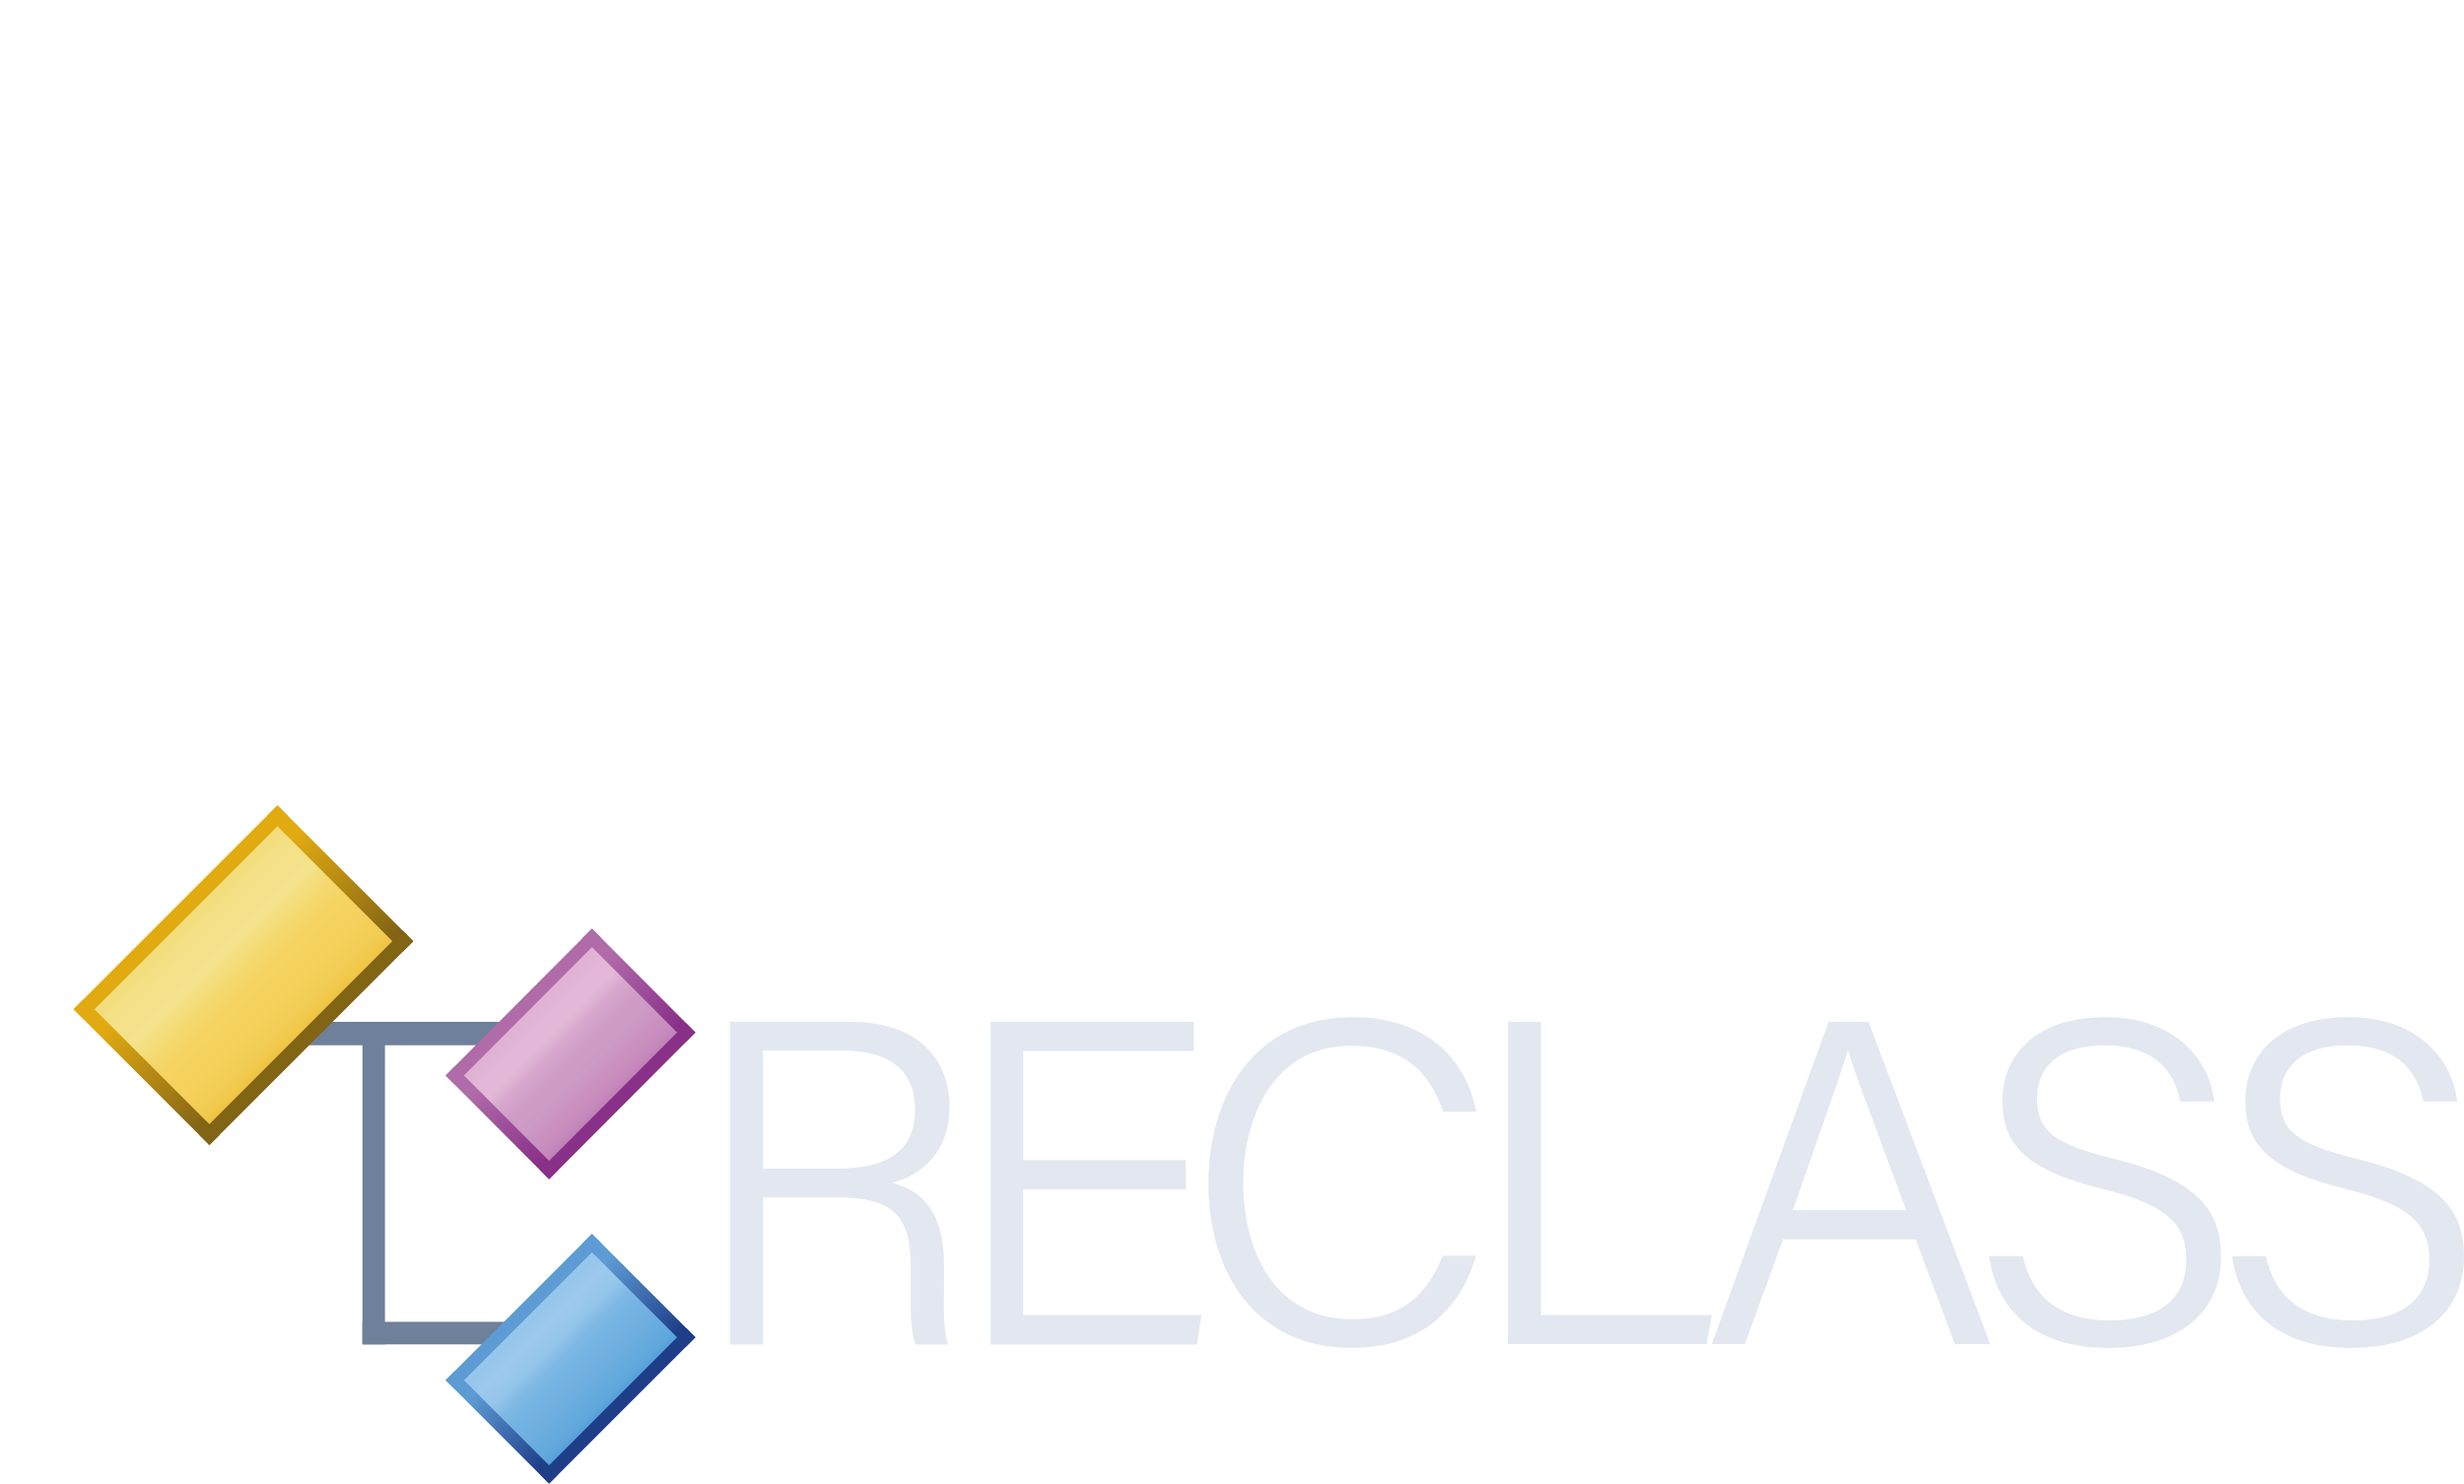
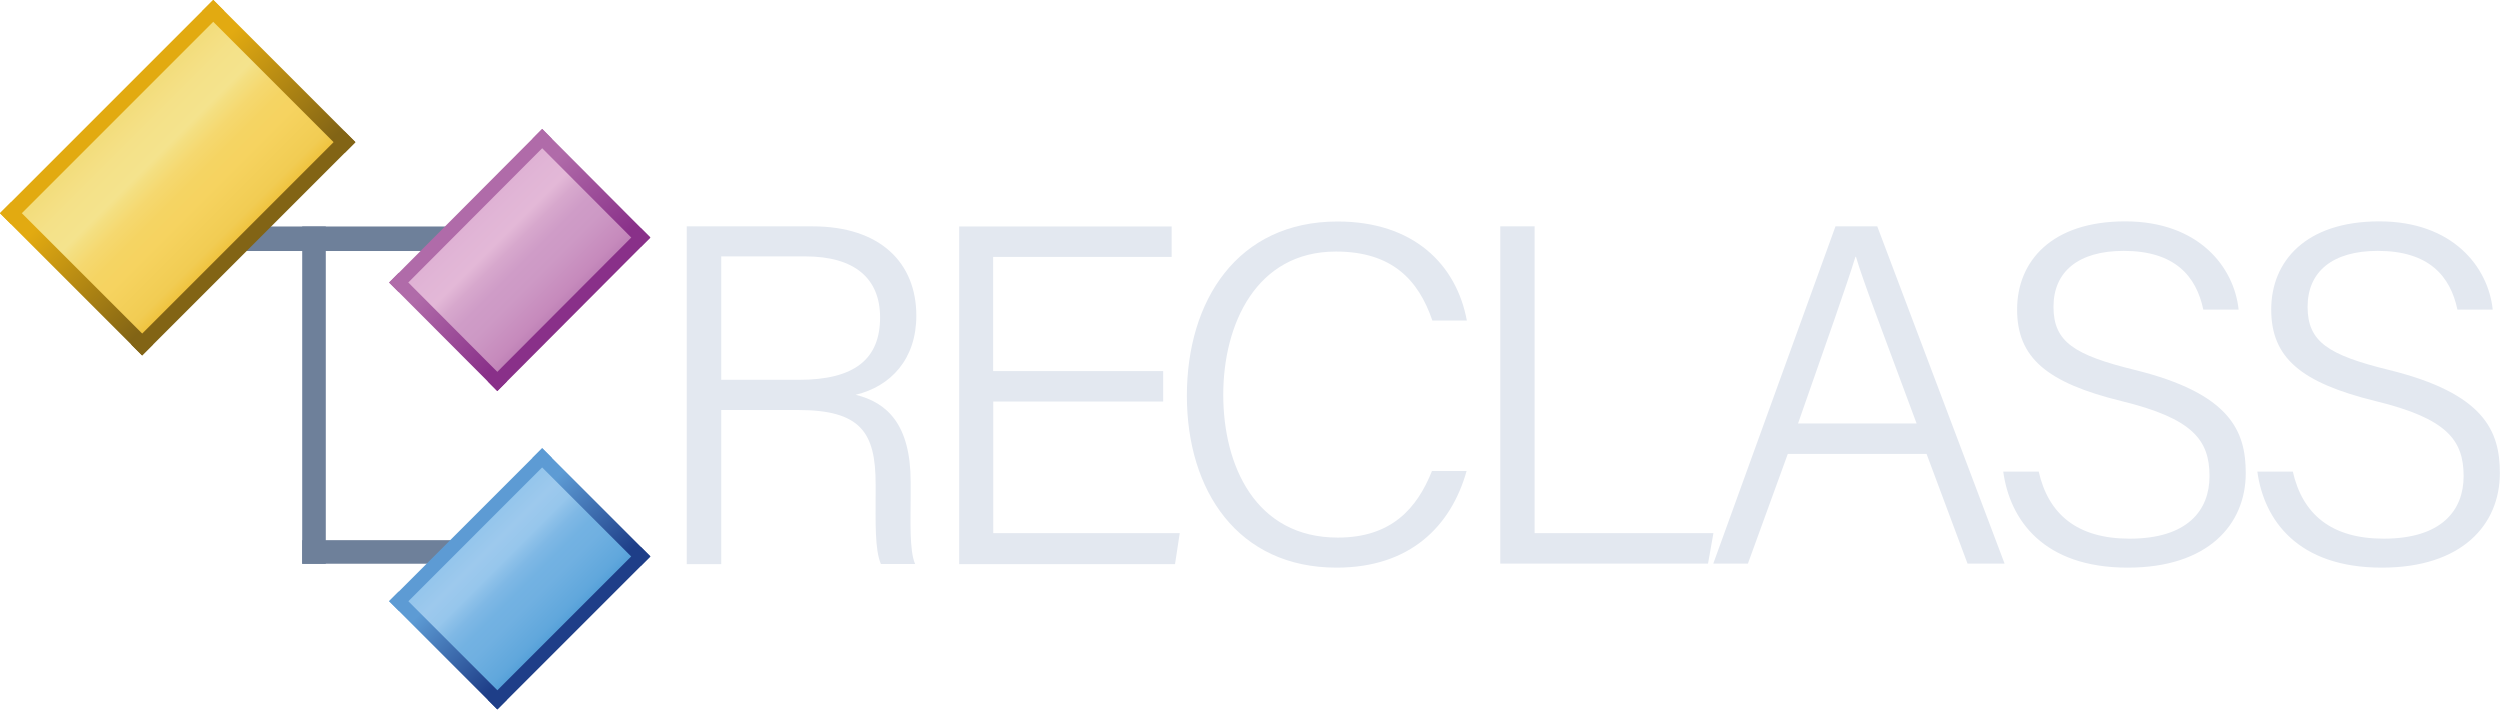
- <svg xmlns="http://www.w3.org/2000/svg" xmlns:xlink="http://www.w3.org/1999/xlink" id="Ebene_1" data-name="Ebene 1" viewBox="0 0 547.42 329.68">
+ <svg xmlns="http://www.w3.org/2000/svg" xmlns:xlink="http://www.w3.org/1999/xlink" id="Ebene_1" data-name="Ebene 1" viewBox="0 0 185.55 52.66">
  <defs>
    <style>
      .cls-1 {
        fill: url(#Unbenannter_Verlauf_130-2);
      }

      .cls-2 {
        fill: url(#Unbenannter_Verlauf_236-2);
      }

      .cls-3 {
        fill: url(#Unbenannter_Verlauf_225-2);
      }

      .cls-4 {
        fill: #5d9bd4;
      }

      .cls-5 {
        fill: #e3e8f0;
      }

      .cls-6 {
        fill: #1e3e88;
      }

      .cls-7 {
        fill: #6e809a;
      }

      .cls-8 {
        fill: url(#Unbenannter_Verlauf_225);
      }

      .cls-9 {
        fill: url(#Unbenannter_Verlauf_236);
      }

      .cls-10 {
        fill: url(#Unbenannter_Verlauf_130);
      }

      .cls-11 {
        fill: url(#Unbenannter_Verlauf_170);
      }

      .cls-12 {
        fill: url(#Unbenannter_Verlauf_161);
      }

      .cls-13 {
        fill: url(#Unbenannter_Verlauf_183);
      }

      .cls-14 {
        fill: #b06ba9;
      }

      .cls-15 {
        fill: #826415;
      }

      .cls-16 {
        fill: #e2aa11;
      }

      .cls-17 {
        fill: #893089;
      }
    </style>
-     <linearGradient id="Unbenannter_Verlauf_161" data-name="Unbenannter Verlauf 161" x1="40.12" y1="202.76" x2="68.03" y2="230.67" gradientTransform="translate(169.08 25.24) rotate(45)" gradientUnits="userSpaceOnUse">
+     <linearGradient id="Unbenannter_Verlauf_161" data-name="Unbenannter Verlauf 161" x1="8.31" y1="8.31" x2="18.06" y2="18.06" gradientTransform="translate(13.19 -5.46) rotate(45)" gradientUnits="userSpaceOnUse">
      <stop offset="0" stop-color="#f3db78" />
      <stop offset=".19" stop-color="#f4e188" />
      <stop offset=".34" stop-color="#f4e38d" />
      <stop offset=".38" stop-color="#f4df81" />
      <stop offset=".47" stop-color="#f5d86f" />
      <stop offset=".57" stop-color="#f5d463" />
      <stop offset=".67" stop-color="#f6d360" />
      <stop offset=".89" stop-color="#f1cc53" />
      <stop offset="1" stop-color="#efbe33" />
    </linearGradient>
-     <linearGradient id="Unbenannter_Verlauf_130" data-name="Unbenannter Verlauf 130" x1="17.5" y1="223.11" x2="47.69" y2="253.3" gradientTransform="translate(-112.8 429.69) rotate(-135)" gradientUnits="userSpaceOnUse">
+     <linearGradient id="Unbenannter_Verlauf_130" data-name="Unbenannter Verlauf 130" x1=".41" y1="15.42" x2="10.95" y2="25.97" gradientTransform="translate(-4.94 39.35) rotate(-135)" gradientUnits="userSpaceOnUse">
      <stop offset=".18" stop-color="#e2aa11" />
      <stop offset=".91" stop-color="#826415" />
    </linearGradient>
-     <linearGradient id="Unbenannter_Verlauf_130-2" data-name="Unbenannter Verlauf 130" x1="60.48" y1="180.13" x2="90.67" y2="210.32" gradientTransform="translate(-9.03 386.71) rotate(-135)" xlink:href="#Unbenannter_Verlauf_130" />
-     <linearGradient id="Unbenannter_Verlauf_170" data-name="Unbenannter Verlauf 170" x1="116.18" y1="223.65" x2="137.23" y2="244.7" gradientUnits="userSpaceOnUse">
+     <linearGradient id="Unbenannter_Verlauf_130-2" data-name="Unbenannter Verlauf 130" x1="15.42" y1=".41" x2="25.97" y2="10.95" gradientTransform="translate(31.32 24.33) rotate(-135)" xlink:href="#Unbenannter_Verlauf_130" />
+     <linearGradient id="Unbenannter_Verlauf_170" data-name="Unbenannter Verlauf 170" x1="34.88" y1="15.61" x2="42.24" y2="22.97" gradientUnits="userSpaceOnUse">
      <stop offset="0" stop-color="#deb0d3" />
      <stop offset=".15" stop-color="#e1b5d6" />
      <stop offset=".3" stop-color="#e3b8d7" />
      <stop offset=".4" stop-color="#d7a8cd" />
      <stop offset=".53" stop-color="#cf9cc7" />
      <stop offset=".67" stop-color="#cd99c5" />
      <stop offset=".89" stop-color="#c68abc" />
      <stop offset="1" stop-color="#bb7db4" />
    </linearGradient>
-     <linearGradient id="Unbenannter_Verlauf_225" data-name="Unbenannter Verlauf 225" x1="99.09" y1="237.07" x2="122.21" y2="260.19" gradientTransform="translate(1.64 1.64) rotate(-.12) skewX(-.25)" gradientUnits="userSpaceOnUse">
+     <linearGradient id="Unbenannter_Verlauf_225" data-name="Unbenannter Verlauf 225" x1="28.7" y1="20.09" x2="36.78" y2="28.17" gradientTransform="translate(.63 .63) rotate(-.12) skewX(-.25)" gradientUnits="userSpaceOnUse">
      <stop offset=".19" stop-color="#b06ba9" />
      <stop offset=".87" stop-color="#893089" />
    </linearGradient>
-     <linearGradient id="Unbenannter_Verlauf_225-2" data-name="Unbenannter Verlauf 225" x1="129.56" y1="206.5" x2="152.69" y2="229.62" xlink:href="#Unbenannter_Verlauf_225" />
-     <linearGradient id="Unbenannter_Verlauf_183" data-name="Unbenannter Verlauf 183" x1="115.92" y1="291.6" x2="137.08" y2="312.76" gradientTransform="translate(250.73 -.94) rotate(45)" gradientUnits="userSpaceOnUse">
+     <linearGradient id="Unbenannter_Verlauf_225-2" data-name="Unbenannter Verlauf 225" x1="39.35" y1="9.41" x2="47.43" y2="17.49" xlink:href="#Unbenannter_Verlauf_225" />
+     <linearGradient id="Unbenannter_Verlauf_183" data-name="Unbenannter Verlauf 183" x1="34.79" y1="39.35" x2="42.18" y2="46.74" gradientTransform="translate(41.71 -14.61) rotate(45)" gradientUnits="userSpaceOnUse">
      <stop offset="0" stop-color="#91c4eb" />
      <stop offset=".2" stop-color="#9dc9ed" />
      <stop offset=".33" stop-color="#96c6ec" />
      <stop offset=".35" stop-color="#91c3ea" />
      <stop offset=".45" stop-color="#7fb8e5" />
      <stop offset=".56" stop-color="#73b2e2" />
      <stop offset=".67" stop-color="#70b0e1" />
      <stop offset=".89" stop-color="#60a7dc" />
      <stop offset="1" stop-color="#4d9bd5" />
    </linearGradient>
-     <linearGradient id="Unbenannter_Verlauf_236" data-name="Unbenannter Verlauf 236" x1="99.26" y1="304.92" x2="122.34" y2="328" gradientTransform="translate(-33.91 617.98) rotate(-135.12) skewX(-.25)" gradientUnits="userSpaceOnUse">
+     <linearGradient id="Unbenannter_Verlauf_236" data-name="Unbenannter Verlauf 236" x1="28.76" y1="43.79" x2="36.83" y2="51.86" gradientTransform="translate(22.62 105.05) rotate(-135.12) skewX(-.25)" gradientUnits="userSpaceOnUse">
      <stop offset=".19" stop-color="#5d9bd4" />
      <stop offset=".87" stop-color="#1e3e88" />
    </linearGradient>
-     <linearGradient id="Unbenannter_Verlauf_236-2" data-name="Unbenannter Verlauf 236" x1="129.73" y1="274.44" x2="152.82" y2="297.52" gradientTransform="translate(39.66 587.5) rotate(-135.12) skewX(-.25)" xlink:href="#Unbenannter_Verlauf_236" />
+     <linearGradient id="Unbenannter_Verlauf_236-2" data-name="Unbenannter Verlauf 236" x1="39.41" y1="33.15" x2="47.47" y2="41.21" gradientTransform="translate(48.33 94.4) rotate(-135.12) skewX(-.25)" xlink:href="#Unbenannter_Verlauf_236" />
  </defs>
  <g>
-     <rect class="cls-7" x="80.52" y="227.07" width="5.01" height="71.67" />
-     <rect class="cls-7" x="65.11" y="227.07" width="56.26" height="5.2" />
-     <rect class="cls-7" x="80.52" y="293.73" width="33.98" height="5.01" />
+     <rect class="cls-7" x="22.43" y="16.81" width="1.75" height="25.04" />
+     <rect class="cls-7" x="17.04" y="16.81" width="19.66" height="1.82" />
+     <rect class="cls-7" x="22.43" y="40.09" width="11.87" height="1.75" />
    <g>
-       <rect class="cls-12" x="23.65" y="196.98" width="60.86" height="39.47" transform="translate(-137.4 101.71) rotate(-45)" />
-       <rect class="cls-15" x="66.35" y="198.62" width="3.29" height="64.06" transform="translate(183.01 19.47) rotate(45)" />
+       <rect class="cls-12" x="2.56" y="6.29" width="21.26" height="13.79" transform="translate(-5.46 13.19) rotate(-45)" />
+       <rect class="cls-15" x="17.48" y="6.87" width="1.15" height="22.38" transform="translate(18.06 -7.47) rotate(45)" />
      <g>
-         <rect class="cls-16" x="38.5" y="170.75" width="3.29" height="64.06" transform="translate(155.15 31) rotate(45)" />
-         <rect class="cls-10" x="30.95" y="216.86" width="3.29" height="42.69" transform="translate(224.08 383.6) rotate(135)" />
-         <rect class="cls-1" x="73.93" y="173.88" width="3.29" height="42.69" transform="translate(267.06 279.83) rotate(135)" />
+         <rect class="cls-16" x="7.74" y="-2.87" width="1.15" height="22.38" transform="translate(8.32 -3.45) rotate(45)" />
+         <rect class="cls-10" x="5.1" y="13.24" width="1.15" height="14.92" transform="translate(24.33 31.32) rotate(135)" />
+         <rect class="cls-1" x="20.12" y="-1.78" width="1.15" height="14.92" transform="translate(39.35 -4.94) rotate(135)" />
      </g>
    </g>
    <g>
-       <polygon class="cls-11" points="131.48 208.35 100.96 238.97 121.92 260.01 152.45 229.38 131.48 208.35" />
-       <polygon class="cls-17" points="121.99 262.05 119.95 260 152.46 227.39 154.5 229.44 121.99 262.05" />
-       <polygon class="cls-14" points="101.04 241.03 99 238.98 131.51 206.37 133.55 208.42 101.04 241.03" />
-       <polygon class="cls-8" points="99 238.99 101.04 236.94 124.02 259.99 121.98 262.04 99 238.99" />
-       <polygon class="cls-3" points="129.47 208.41 131.51 206.36 154.5 229.42 152.46 231.47 129.47 208.41" />
+       <polygon class="cls-11" points="40.23 10.26 29.56 20.96 36.89 28.31 47.56 17.61 40.23 10.26" />
+       <polygon class="cls-17" points="36.91 29.03 36.2 28.31 47.56 16.92 48.27 17.63 36.91 29.03" />
+       <polygon class="cls-14" points="29.59 21.68 28.88 20.97 40.24 9.57 40.95 10.29 29.59 21.68" />
+       <polygon class="cls-8" points="28.88 20.97 29.59 20.25 37.62 28.31 36.91 29.02 28.88 20.97" />
+       <polygon class="cls-3" points="39.53 10.29 40.24 9.57 48.27 17.63 47.56 18.34 39.53 10.29" />
    </g>
    <g>
-       <rect class="cls-13" x="104.72" y="287.22" width="43.56" height="29.92" transform="translate(-176.62 177.96) rotate(-45)" />
+       <rect class="cls-13" x="30.88" y="37.82" width="15.22" height="10.45" transform="translate(-19.17 39.82) rotate(-45)" />
      <g>
-         <rect class="cls-9" x="110.07" y="300.92" width="2.89" height="32.5" transform="translate(414.64 462.59) rotate(135)" />
-         <rect class="cls-2" x="140.54" y="270.44" width="2.89" height="32.5" transform="translate(445.11 389.02) rotate(135)" />
-         <rect class="cls-6" x="135.78" y="289.42" width="2.89" height="45.97" transform="translate(261.1 -5.53) rotate(45)" />
-         <rect class="cls-4" x="114.83" y="268.47" width="2.89" height="45.97" transform="translate(240.15 3.15) rotate(45)" />
+         <rect class="cls-9" x="32.75" y="42.61" width="1.01" height="11.36" transform="translate(90.91 58.91) rotate(135)" />
+         <rect class="cls-2" x="43.4" y="31.96" width="1.01" height="11.36" transform="translate(101.56 33.21) rotate(135)" />
+         <rect class="cls-6" x="41.73" y="38.59" width="1.01" height="16.06" transform="translate(45.34 -16.21) rotate(45)" />
+         <rect class="cls-4" x="34.41" y="31.27" width="1.01" height="16.06" transform="translate(38.02 -13.18) rotate(45)" />
      </g>
    </g>
  </g>
  <g>
-     <path class="cls-5" d="M169.54,266.08v32.71h-7.34v-71.75h26.73c14.39,0,22.03,7.76,22.03,18.98,0,9.2-5.39,15-12.87,16.81,6.68,1.66,11.67,6.27,11.67,18.57v2.9c0,4.98-.33,11.61.94,14.48h-7.26c-1.32-3.08-1.11-8.85-1.11-15.25v-1.7c0-11.06-3.21-15.76-16.53-15.76h-16.27ZM169.54,259.67h16.52c11.85,0,17.22-4.44,17.22-13.24,0-8.27-5.39-12.97-15.9-12.97h-17.85v26.21Z" />
-     <path class="cls-5" d="M263.45,264.26h-36.13v27.95h39.62l-1,6.57h-45.85v-71.73h45.15v6.48h-37.91v24.25h36.13v6.48Z" />
-     <path class="cls-5" d="M327.89,279.02c-3.29,11.72-11.98,20.52-27.63,20.52-20.96,0-31.79-16.32-31.79-36.52s10.72-37,32.01-37c16.11,0,25.24,9.07,27.49,21.04h-7.32c-2.96-8.63-8.6-14.66-20.51-14.66-16.9,0-23.92,15.41-23.92,30.43s6.81,30.33,24.33,30.33c11.39,0,16.83-6.17,20.01-14.14h7.34Z" />
-     <path class="cls-5" d="M335.03,227.04h7.32v65.16h37.98l-1.16,6.48h-44.14v-71.64Z" />
-     <path class="cls-5" d="M396.14,275.4l-8.48,23.29h-7.36l25.95-71.64h8.87l27.06,71.64h-7.88l-8.7-23.29h-29.47ZM423.5,268.92c-7.46-20.18-11.4-30.31-12.89-35.41h-.1c-1.74,5.72-6.17,18.15-12.19,35.41h25.18Z" />
-     <path class="cls-5" d="M449.41,279.13c2.06,9.1,8.19,14.28,19.33,14.28,12.23,0,16.98-5.96,16.98-13.28,0-7.68-3.56-12.25-18.69-15.95-15.93-3.93-22.17-9.23-22.17-19.45s7.3-18.71,22.95-18.71,23.17,9.73,24.11,18.75h-7.51c-1.48-7.09-6.03-12.48-16.92-12.48-9.61,0-14.91,4.41-14.91,11.87s4.41,10.24,17.32,13.41c20.28,5,23.54,13.02,23.54,21.89,0,11-8.08,20.08-25.08,20.08-17.96,0-25.06-10.17-26.46-20.41h7.51Z" />
-     <path class="cls-5" d="M503.39,279.13c2.06,9.1,8.19,14.28,19.33,14.28,12.23,0,16.98-5.96,16.98-13.28,0-7.68-3.56-12.25-18.69-15.95-15.93-3.93-22.17-9.23-22.17-19.45s7.3-18.71,22.95-18.71,23.17,9.73,24.11,18.75h-7.51c-1.48-7.09-6.03-12.48-16.92-12.48-9.61,0-14.91,4.41-14.91,11.87s4.41,10.24,17.32,13.41c20.28,5,23.54,13.02,23.54,21.89,0,11-8.08,20.08-25.08,20.08-17.96,0-25.06-10.17-26.46-20.41h7.51Z" />
+     <path class="cls-5" d="M53.53,30.44v11.43h-2.56v-25.07h9.34c5.03,0,7.7,2.71,7.7,6.63,0,3.21-1.88,5.24-4.5,5.87,2.33.58,4.08,2.19,4.08,6.49v1.01c0,1.74-.11,4.06.33,5.06h-2.54c-.46-1.08-.39-3.09-.39-5.33v-.59c0-3.87-1.12-5.51-5.78-5.51h-5.68ZM53.53,28.19h5.77c4.14,0,6.02-1.55,6.02-4.63,0-2.89-1.88-4.53-5.55-4.53h-6.24v9.16Z" />
+     <path class="cls-5" d="M86.34,29.8h-12.62v9.77h13.84l-.35,2.3h-16.02v-25.06h15.77v2.26h-13.25v8.47h12.62v2.26Z" />
+     <path class="cls-5" d="M108.85,34.96c-1.15,4.09-4.19,7.17-9.65,7.17-7.32,0-11.11-5.7-11.11-12.76s3.75-12.93,11.18-12.93c5.63,0,8.82,3.17,9.6,7.35h-2.56c-1.03-3.02-3-5.12-7.16-5.12-5.91,0-8.36,5.39-8.36,10.63s2.38,10.6,8.5,10.6c3.98,0,5.88-2.16,6.99-4.94h2.56Z" />
+     <path class="cls-5" d="M111.34,16.8h2.56v22.77h13.27l-.4,2.26h-15.42v-25.03Z" />
+     <path class="cls-5" d="M132.69,33.69l-2.96,8.14h-2.57l9.07-25.03h3.1l9.45,25.03h-2.75l-3.04-8.14h-10.3ZM142.25,31.43c-2.61-7.05-3.98-10.59-4.5-12.37h-.04c-.61,2-2.15,6.34-4.26,12.37h8.8Z" />
+     <path class="cls-5" d="M151.31,34.99c.72,3.18,2.86,4.99,6.75,4.99,4.27,0,5.93-2.08,5.93-4.64,0-2.68-1.24-4.28-6.53-5.57-5.57-1.37-7.75-3.23-7.75-6.8s2.55-6.54,8.02-6.54,8.09,3.4,8.42,6.55h-2.62c-.52-2.48-2.11-4.36-5.91-4.36-3.36,0-5.21,1.54-5.21,4.15s1.54,3.58,6.05,4.69c7.09,1.75,8.22,4.55,8.22,7.65,0,3.84-2.82,7.02-8.76,7.02-6.27,0-8.75-3.55-9.24-7.13h2.62Z" />
+     <path class="cls-5" d="M170.17,34.99c.72,3.18,2.86,4.99,6.75,4.99,4.27,0,5.93-2.08,5.93-4.64,0-2.68-1.24-4.28-6.53-5.57-5.57-1.37-7.75-3.23-7.75-6.8s2.55-6.54,8.02-6.54,8.09,3.4,8.42,6.55h-2.62c-.52-2.48-2.11-4.36-5.91-4.36-3.36,0-5.21,1.54-5.21,4.15s1.54,3.58,6.05,4.69c7.09,1.75,8.22,4.55,8.22,7.65,0,3.84-2.82,7.02-8.76,7.02-6.27,0-8.75-3.55-9.24-7.13h2.62Z" />
  </g>
</svg>
